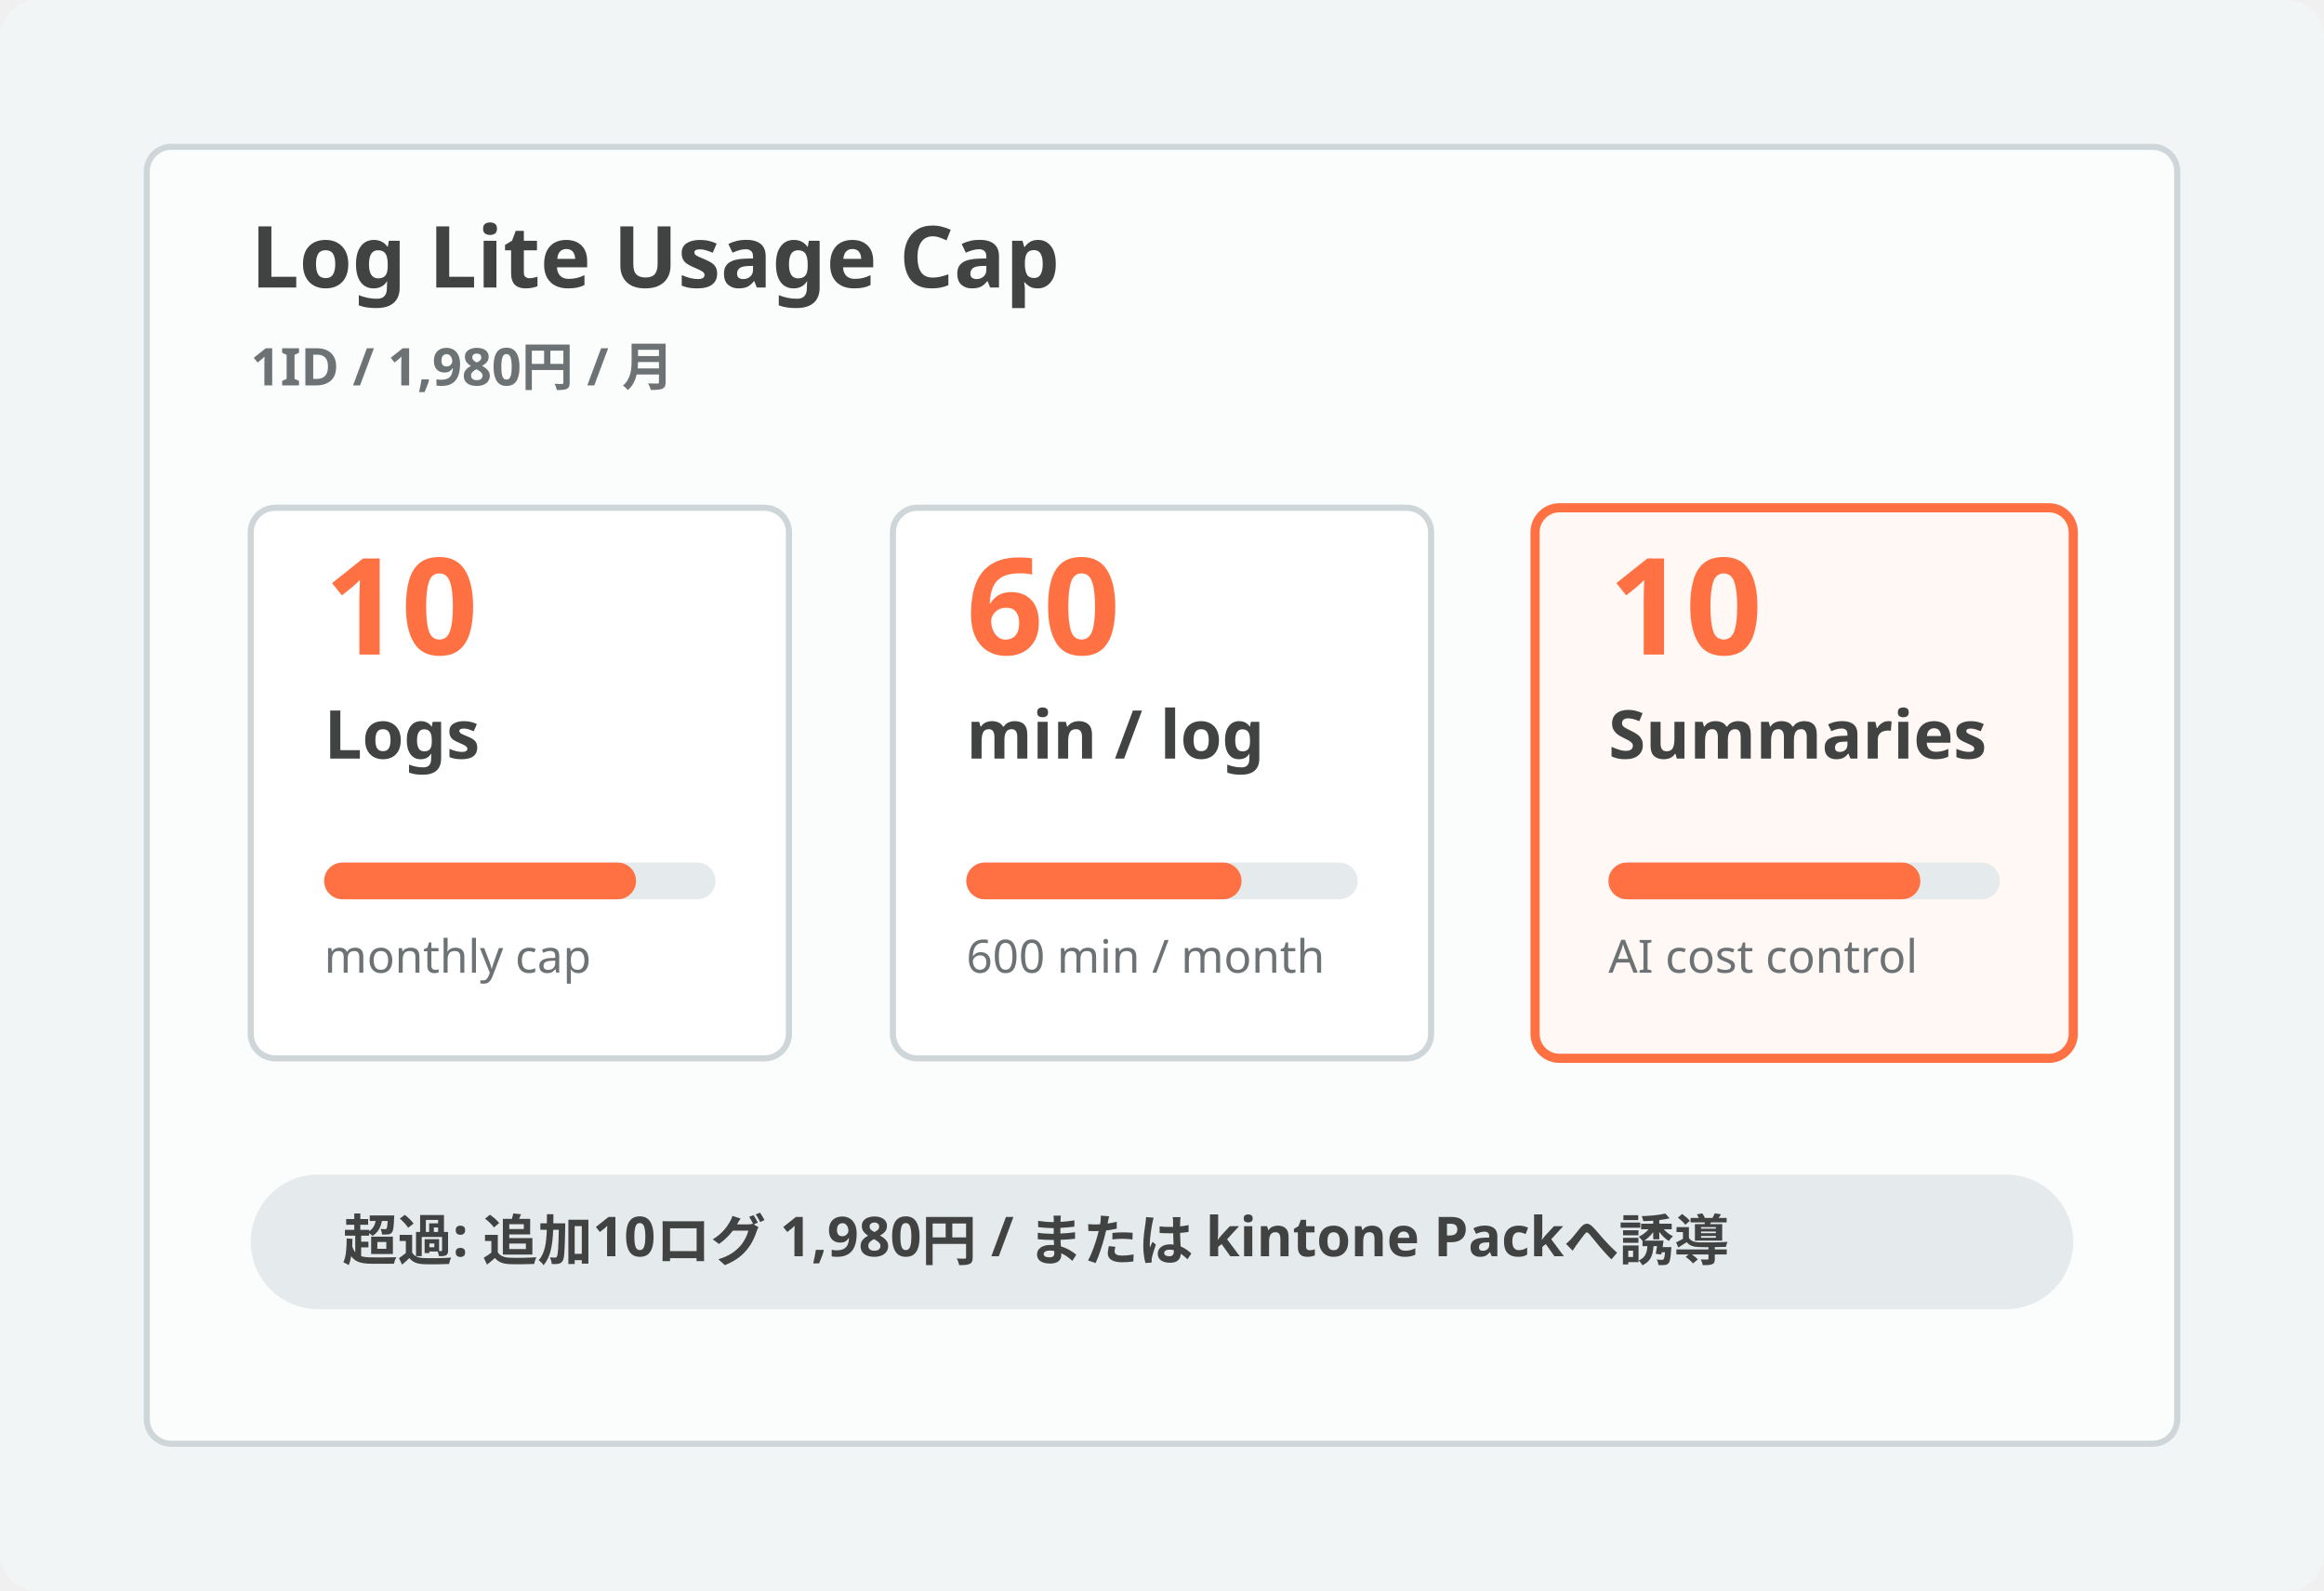
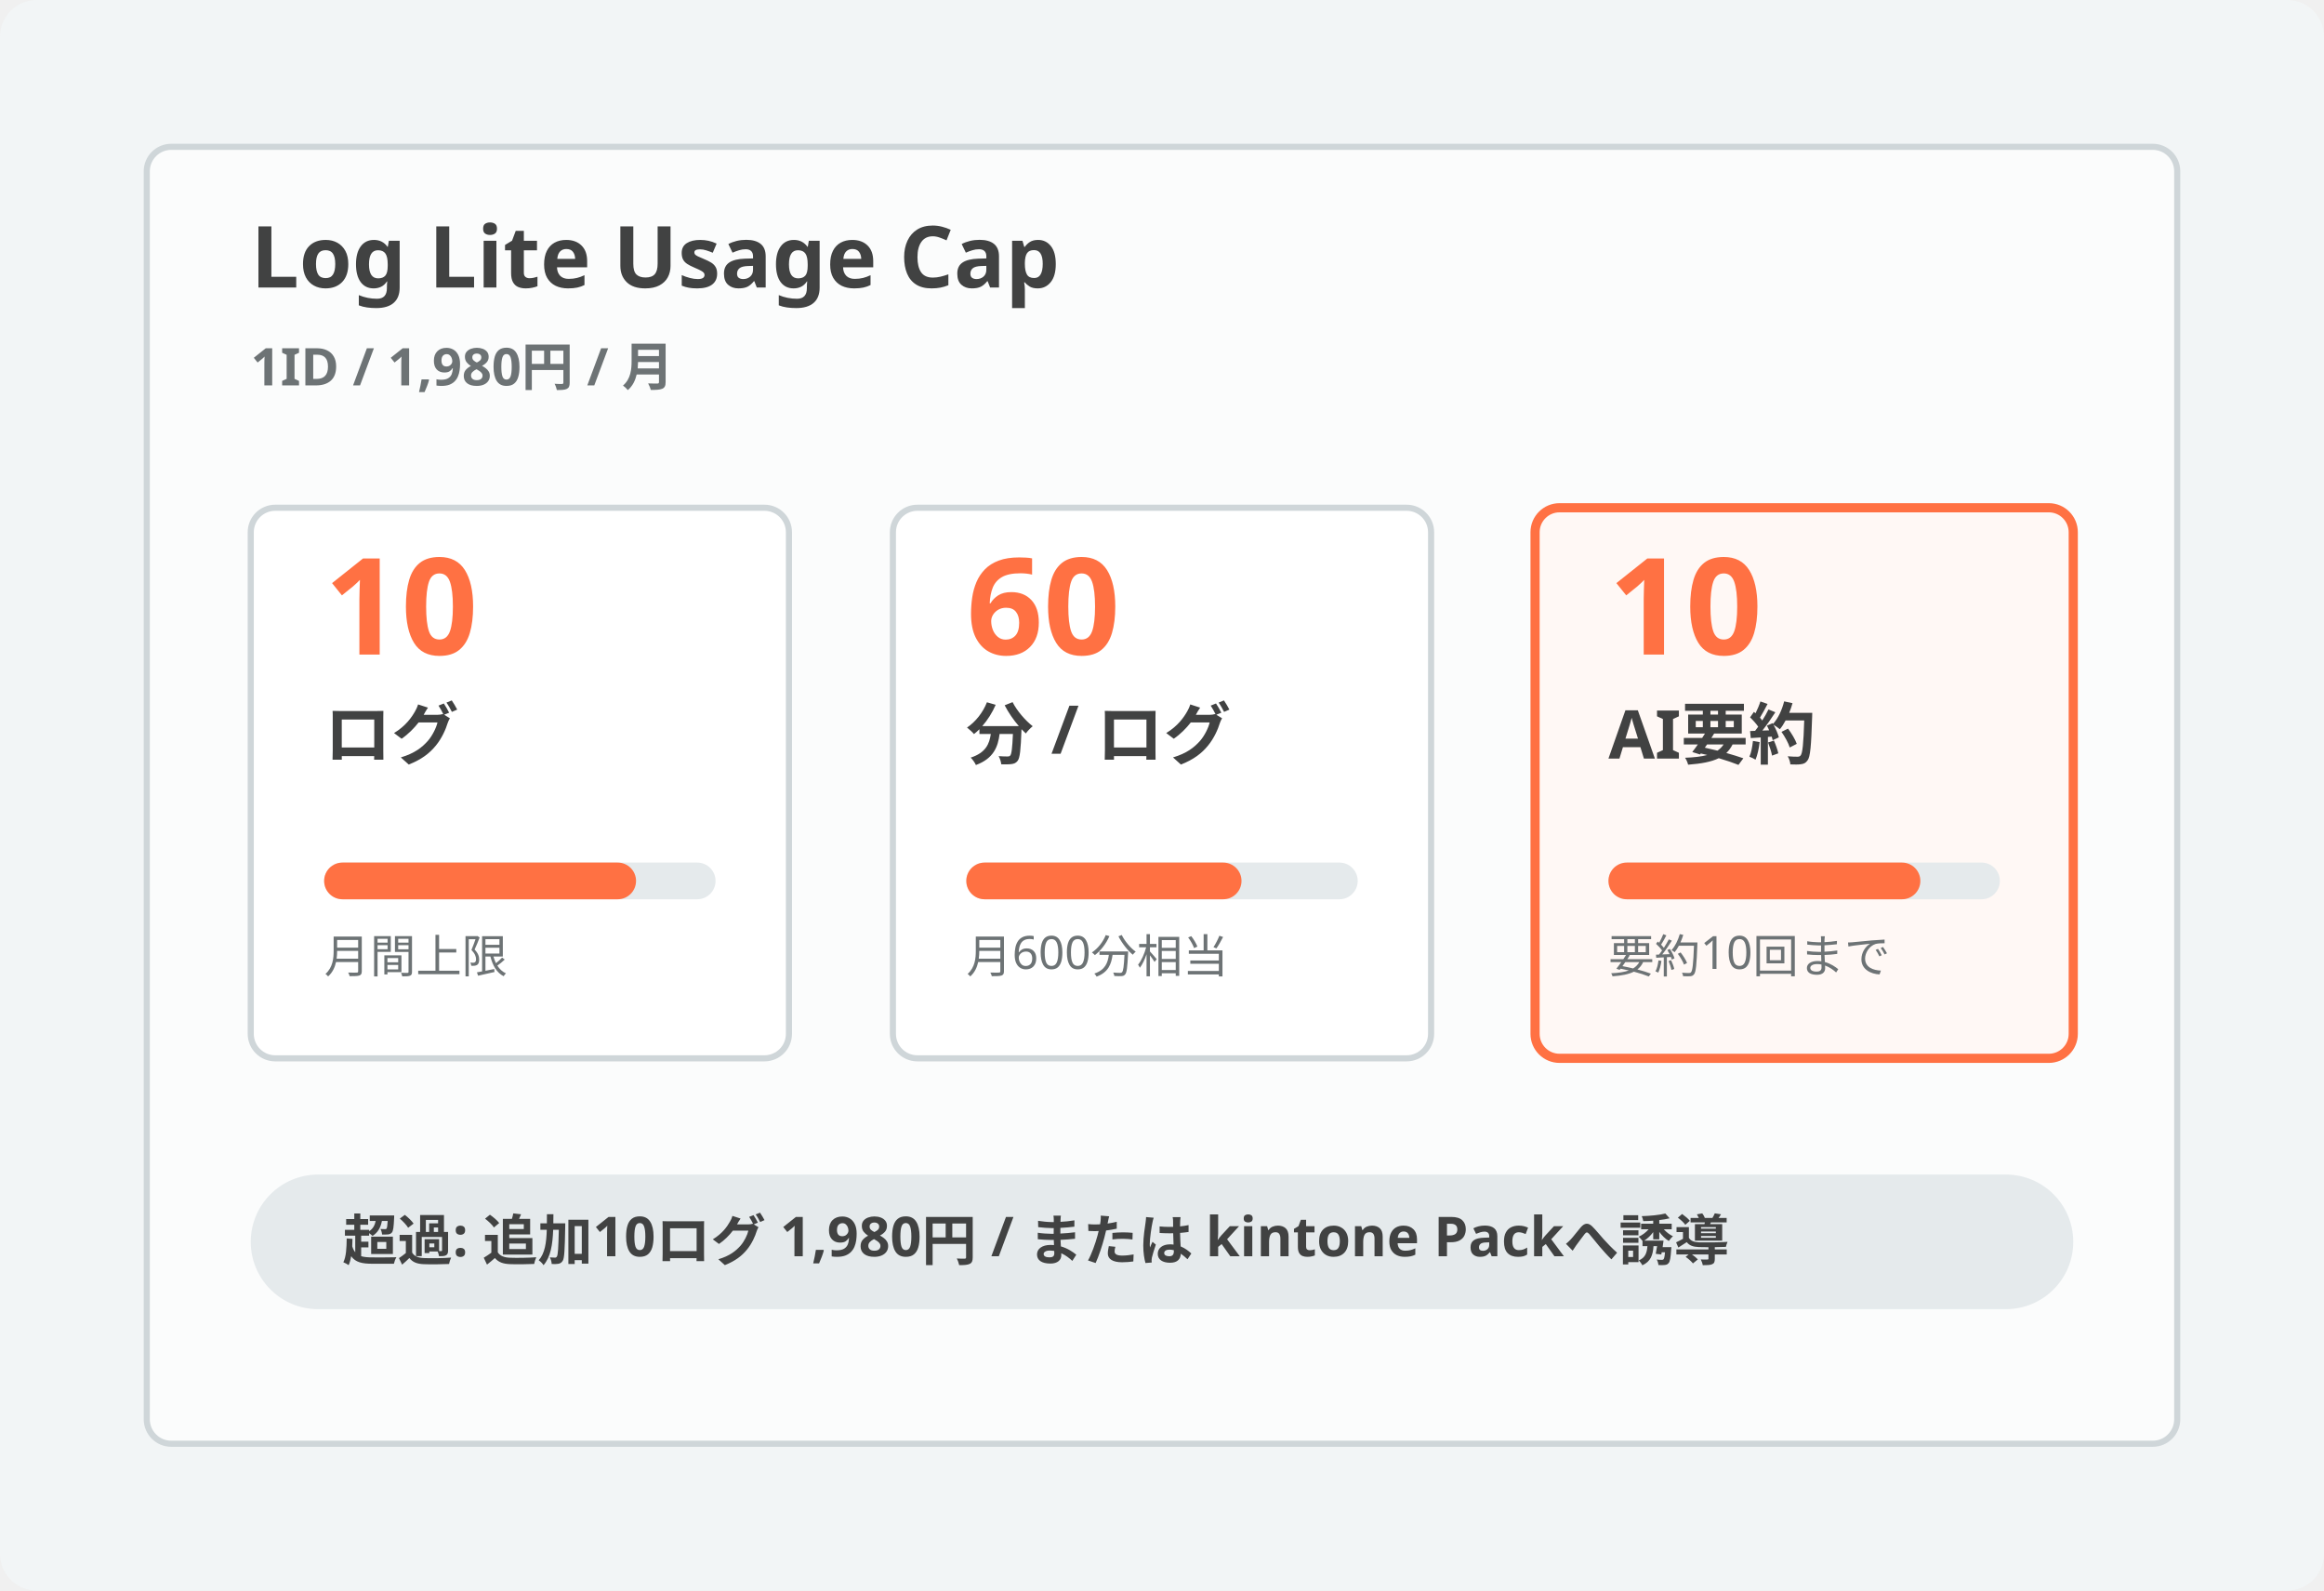
<svg xmlns="http://www.w3.org/2000/svg" viewBox="0 0 760 520" role="img" aria-labelledby="title desc">
  <rect width="760" height="520" rx="12" fill="#f2f5f6" />
  <rect x="48" y="48" width="664" height="424" rx="8" fill="#fbfcfc" stroke="#cfd6d9" stroke-width="2" />
  <text x="82" y="94" fill="#414242" font-family="system-ui, sans-serif" font-size="28" font-weight="850">Log Lite Usage Cap</text>
  <text x="82" y="126" fill="#6d7375" font-family="system-ui, sans-serif" font-size="17" font-weight="700">1ID / 1,980円 / 月</text>
  <g transform="translate(82 166)">
    <rect width="176" height="180" rx="8" fill="#fff" stroke="#cfd6d9" stroke-width="2" />
    <text x="24" y="48" fill="#ff7143" font-family="system-ui, sans-serif" font-size="44" font-weight="900">10</text>
-     <text x="24" y="82" fill="#414242" font-family="system-ui, sans-serif" font-size="22" font-weight="850">Logs</text>
+     <text x="24" y="82" fill="#414242" font-family="system-ui, sans-serif" font-size="22" font-weight="850">ログ</text>
    <rect x="24" y="116" width="128" height="12" rx="6" fill="#e5eaec" />
    <rect x="24" y="116" width="102" height="12" rx="6" fill="#ff7143" />
-     <text x="24" y="152" fill="#6d7375" font-family="system-ui, sans-serif" font-size="15">monthly cap</text>
+     <text x="24" y="152" fill="#6d7375" font-family="system-ui, sans-serif" font-size="15">月間上限</text>
  </g>
  <g transform="translate(292 166)">
    <rect width="176" height="180" rx="8" fill="#fff" stroke="#cfd6d9" stroke-width="2" />
    <text x="24" y="48" fill="#ff7143" font-family="system-ui, sans-serif" font-size="44" font-weight="900">60</text>
-     <text x="24" y="82" fill="#414242" font-family="system-ui, sans-serif" font-size="22" font-weight="850">min / log</text>
+     <text x="24" y="82" fill="#414242" font-family="system-ui, sans-serif" font-size="22" font-weight="850">分 / ログ</text>
    <rect x="24" y="116" width="128" height="12" rx="6" fill="#e5eaec" />
    <rect x="24" y="116" width="90" height="12" rx="6" fill="#ff7143" />
-     <text x="24" y="152" fill="#6d7375" font-family="system-ui, sans-serif" font-size="15">600 min / month</text>
+     <text x="24" y="152" fill="#6d7375" font-family="system-ui, sans-serif" font-size="15">月600分相当</text>
  </g>
  <g transform="translate(502 166)">
    <rect width="176" height="180" rx="8" fill="#fff8f5" stroke="#ff7143" stroke-width="3" />
    <text x="24" y="48" fill="#ff7143" font-family="system-ui, sans-serif" font-size="44" font-weight="900">10</text>
-     <text x="24" y="82" fill="#414242" font-family="system-ui, sans-serif" font-size="22" font-weight="850">Summaries</text>
+     <text x="24" y="82" fill="#414242" font-family="system-ui, sans-serif" font-size="22" font-weight="850">AI要約</text>
    <rect x="24" y="116" width="128" height="12" rx="6" fill="#e5eaec" />
    <rect x="24" y="116" width="102" height="12" rx="6" fill="#ff7143" />
-     <text x="24" y="152" fill="#6d7375" font-family="system-ui, sans-serif" font-size="15">AI cost control</text>
+     <text x="24" y="152" fill="#6d7375" font-family="system-ui, sans-serif" font-size="15">要約10回まで</text>
  </g>
  <rect x="82" y="384" width="596" height="44" rx="22" fill="#e5eaec" />
  <text x="112" y="412" fill="#414242" font-family="system-ui, sans-serif" font-size="18" font-weight="850">超過: 追加10ログ 1,980円 / または kintone Packへ誘導</text>
</svg>
